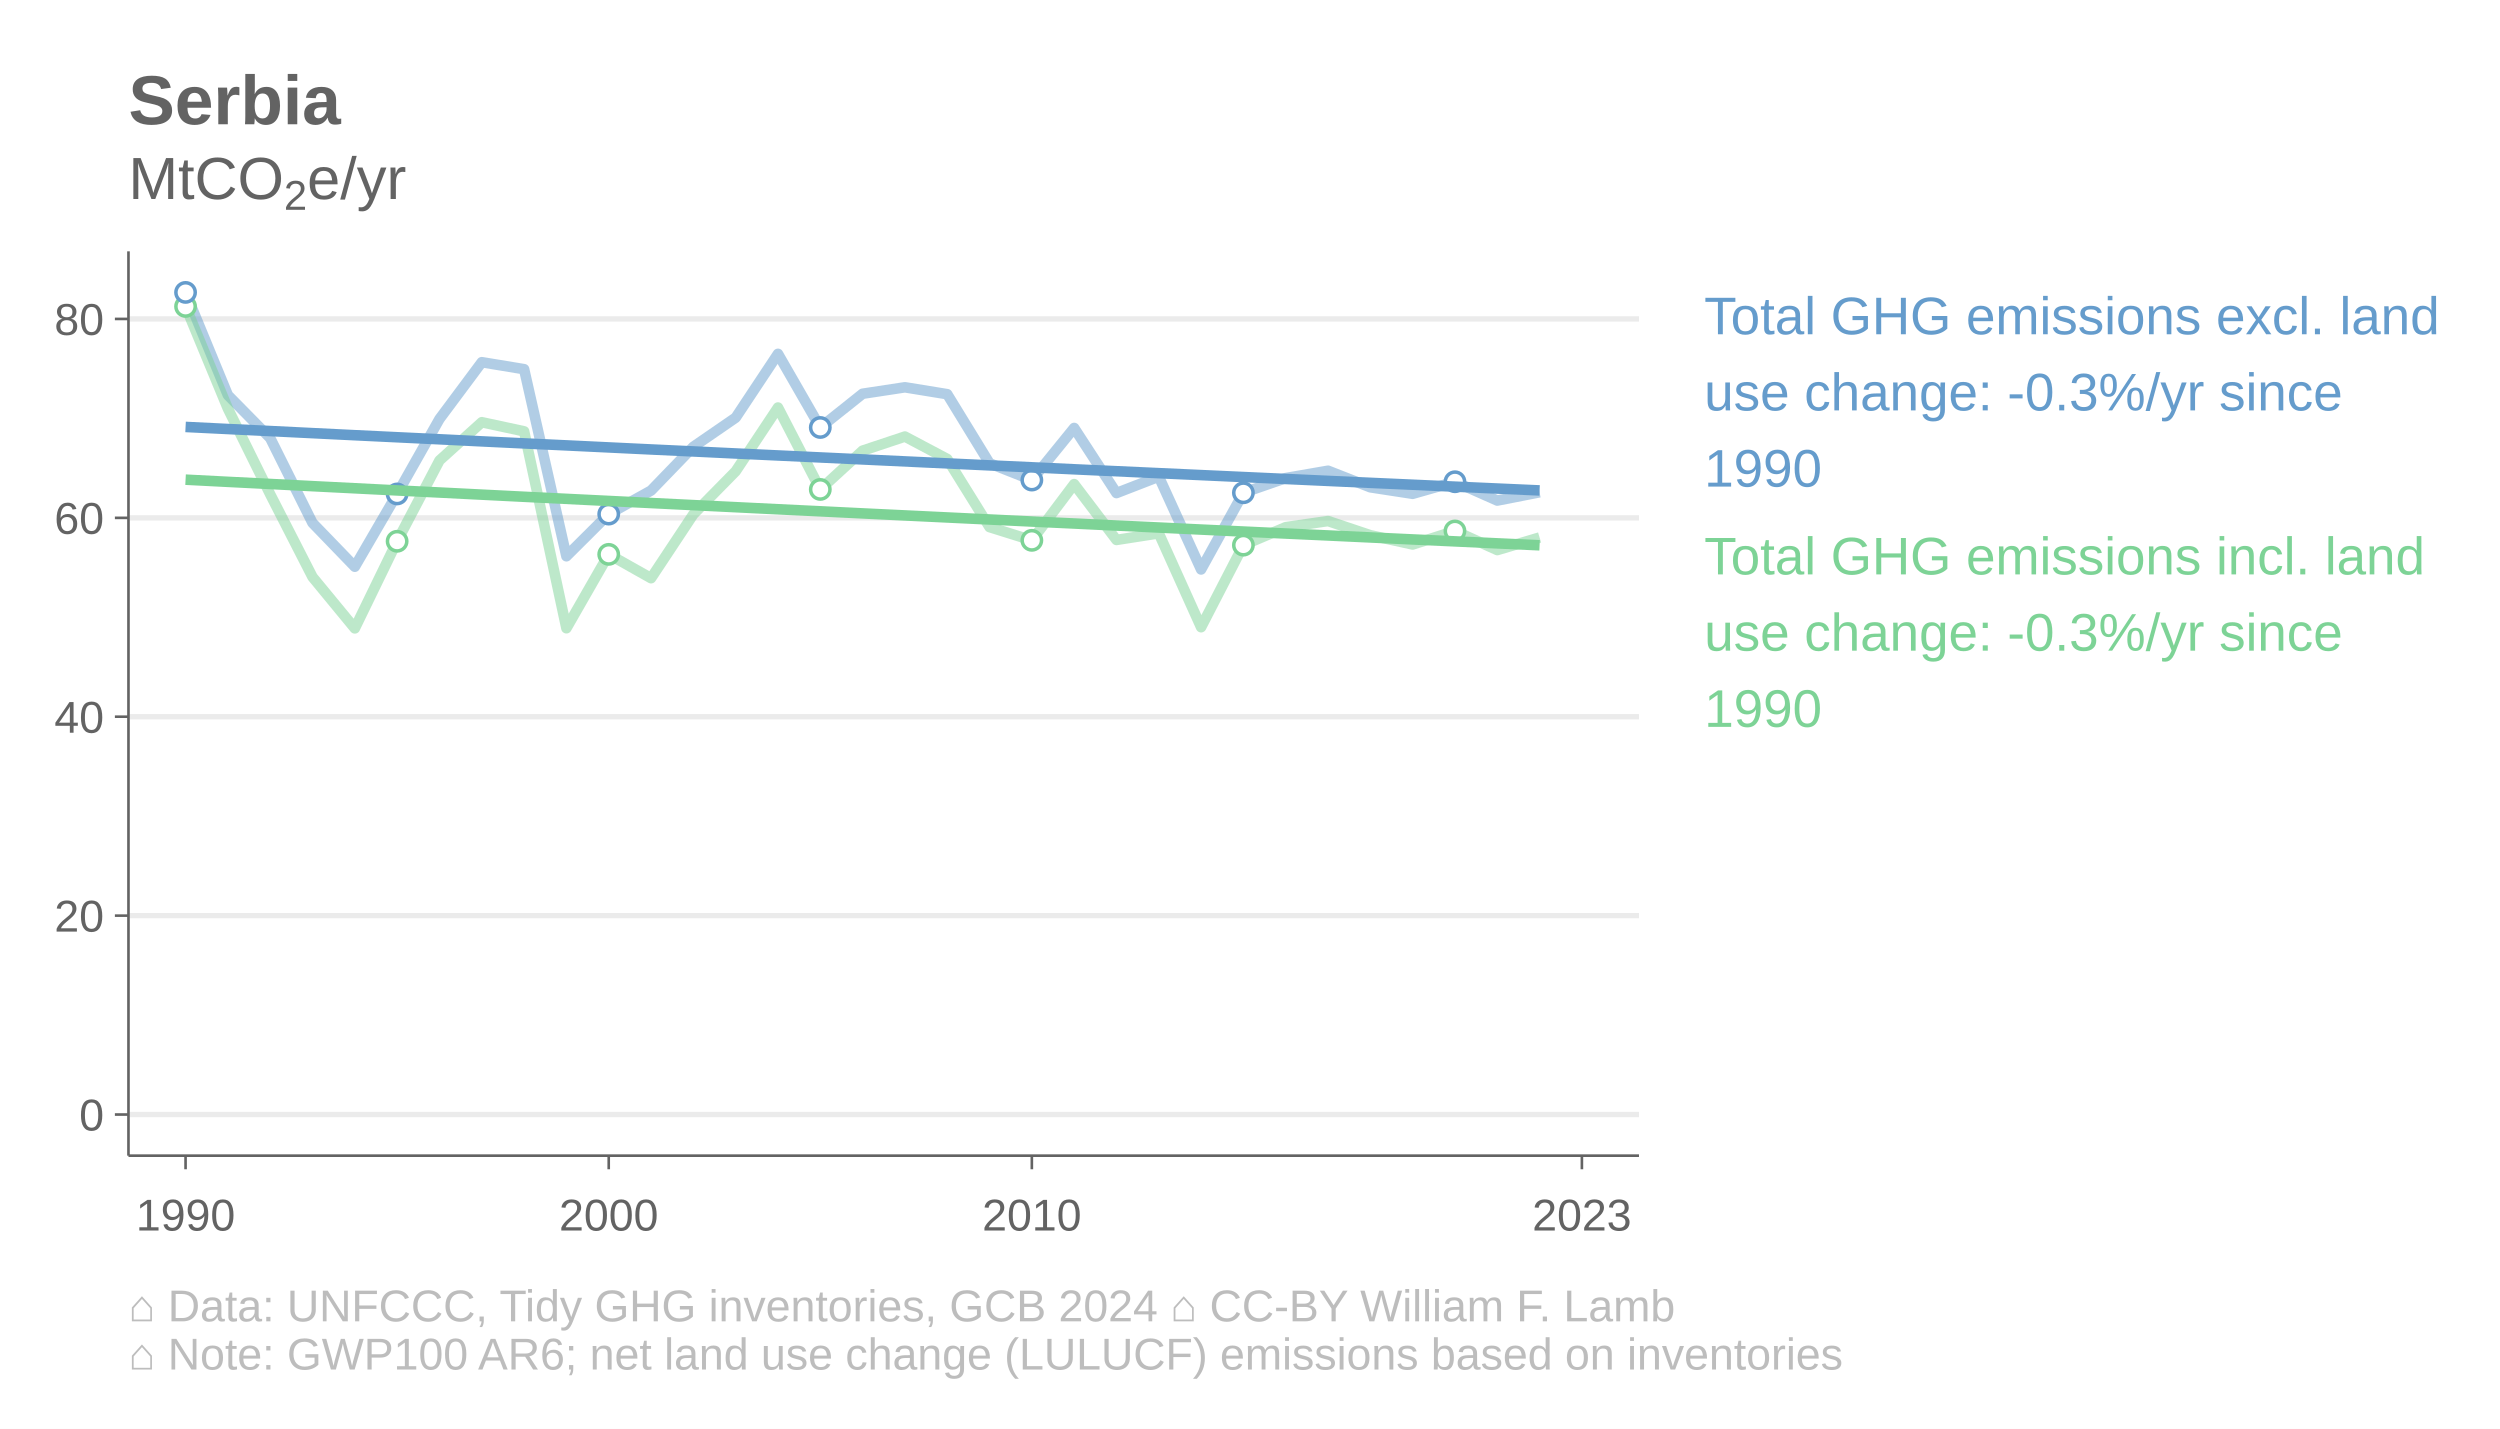
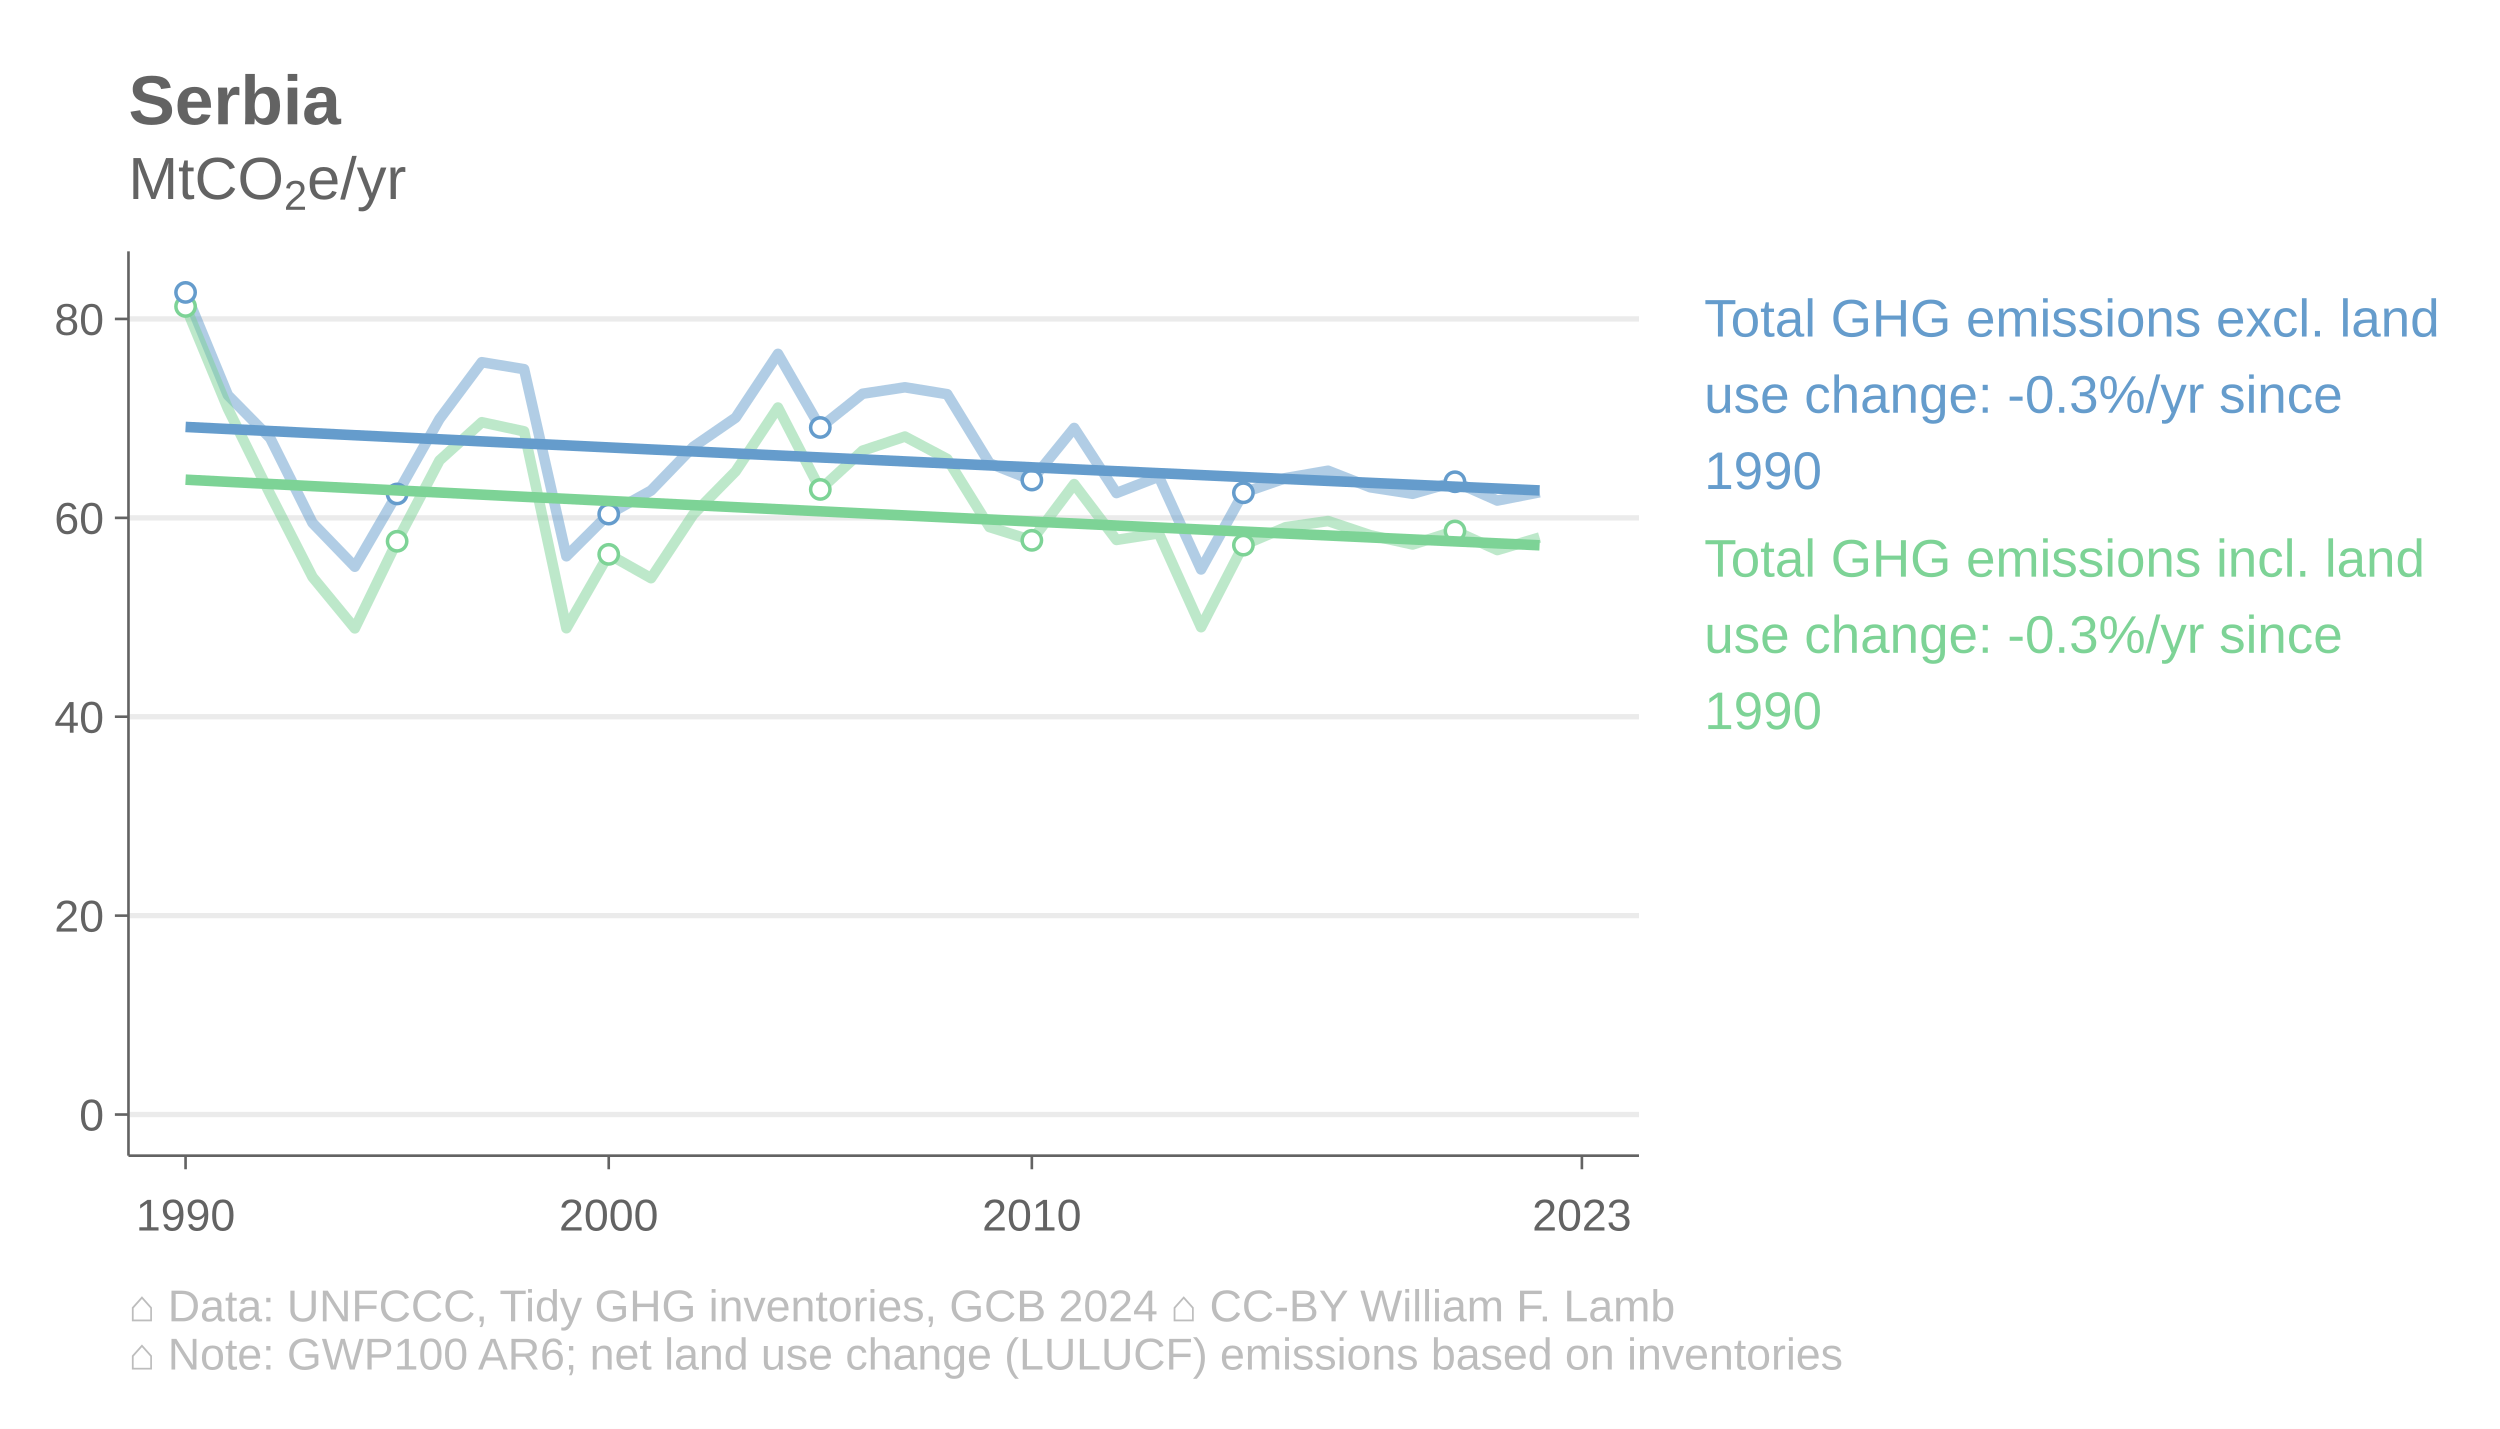
<svg xmlns="http://www.w3.org/2000/svg" class="svglite" width="504.00pt" height="288.00pt" viewBox="0 0 504.00 288.00">
  <defs>
    <style type="text/css">
    .svglite line, .svglite polyline, .svglite polygon, .svglite path, .svglite rect, .svglite circle {
      fill: none;
      stroke: #000000;
      stroke-linecap: round;
      stroke-linejoin: round;
      stroke-miterlimit: 10.00;
    }
    .svglite text {
      white-space: pre;
    }
  </style>
  </defs>
  <rect width="100%" height="100%" style="stroke: none; fill: #FFFFFF;" />
  <defs>
    <clipPath id="cpMC4wMHw1MDQuMDB8MC4wMHwyODguMDA=">
      <rect x="0.00" y="0.00" width="504.00" height="288.00" />
    </clipPath>
  </defs>
  <g clip-path="url(#cpMC4wMHw1MDQuMDB8MC4wMHwyODguMDA=)">
    <rect x="0.00" y="0.00" width="504.00" height="288.00" style="stroke-width: 1.07; stroke: #FFFFFF; fill: #FFFFFF;" />
  </g>
  <defs>
    <clipPath id="cpMjUuOTB8NDk4LjUyfDUwLjY3fDIzMi45OA==">
      <rect x="25.90" y="50.67" width="472.62" height="182.31" />
    </clipPath>
  </defs>
  <g clip-path="url(#cpMjUuOTB8NDk4LjUyfDUwLjY3fDIzMi45OA==)">
</g>
  <g clip-path="url(#cpMC4wMHw1MDQuMDB8MC4wMHwyODguMDA=)">
</g>
  <defs>
    <clipPath id="cpNS40OHwzMzUuOTB8NS40OHwyODIuNTI=">
      <rect x="5.48" y="5.48" width="330.42" height="277.04" />
    </clipPath>
  </defs>
  <g clip-path="url(#cpNS40OHwzMzUuOTB8NS40OHwyODIuNTI=)">
    <rect x="5.48" y="5.48" width="330.42" height="277.04" style="stroke-width: 1.07; stroke: #FFFFFF; fill: #FFFFFF;" />
  </g>
  <g clip-path="url(#cpMC4wMHw1MDQuMDB8MC4wMHwyODguMDA=)">
</g>
  <defs>
    <clipPath id="cpMzM1LjkwfDQ5OC41Mnw1LjQ4fDI4Mi41Mg==">
      <rect x="335.90" y="5.48" width="162.62" height="277.04" />
    </clipPath>
  </defs>
  <g clip-path="url(#cpMzM1LjkwfDQ5OC41Mnw1LjQ4fDI4Mi41Mg==)">
    <rect x="335.90" y="5.48" width="162.62" height="277.04" style="stroke-width: 1.07; stroke: #FFFFFF; fill: #FFFFFF;" />
  </g>
  <g clip-path="url(#cpMC4wMHw1MDQuMDB8MC4wMHwyODguMDA=)">
</g>
  <defs>
    <clipPath id="cpMjUuOTB8MzMwLjQyfDUwLjY3fDIzMi45OA==">
      <rect x="25.90" y="50.67" width="304.53" height="182.31" />
    </clipPath>
  </defs>
  <g clip-path="url(#cpMjUuOTB8MzMwLjQyfDUwLjY3fDIzMi45OA==)">
    <polyline points="25.90,224.69 330.42,224.69 " style="stroke-width: 1.07; stroke: #EBEBEB; stroke-linecap: butt;" />
    <polyline points="25.90,184.59 330.42,184.59 " style="stroke-width: 1.07; stroke: #EBEBEB; stroke-linecap: butt;" />
    <polyline points="25.90,144.49 330.42,144.49 " style="stroke-width: 1.07; stroke: #EBEBEB; stroke-linecap: butt;" />
    <polyline points="25.90,104.40 330.42,104.40 " style="stroke-width: 1.07; stroke: #EBEBEB; stroke-linecap: butt;" />
    <polyline points="25.90,64.30 330.42,64.30 " style="stroke-width: 1.07; stroke: #EBEBEB; stroke-linecap: butt;" />
    <polyline points="37.41,58.95 45.94,79.66 54.47,88.32 63.00,105.42 71.53,114.25 80.06,99.58 88.60,84.47 97.13,73.02 105.66,74.43 114.19,112.14 122.72,103.64 131.25,98.90 139.78,90.07 148.31,84.20 156.84,71.34 165.37,86.18 173.90,79.38 182.43,78.08 190.96,79.47 199.49,93.40 208.02,96.78 216.55,86.28 225.08,99.40 233.61,96.09 242.14,114.80 250.67,99.34 259.20,96.38 267.73,94.90 276.26,98.24 284.79,99.55 293.32,97.12 301.85,100.91 310.38,99.24 " style="stroke-width: 2.13; stroke: #659CCC; stroke-opacity: 0.50; stroke-linecap: butt;" />
    <polyline points="37.41,61.78 45.94,82.37 54.47,99.65 63.00,116.32 71.53,126.68 80.06,109.12 88.60,92.83 97.13,85.12 105.66,86.96 114.19,126.65 122.72,111.76 131.25,116.56 139.78,103.69 148.31,95.01 156.84,82.16 165.37,98.67 173.90,90.85 182.43,88.01 190.96,92.53 199.49,106.26 208.02,108.93 216.55,97.60 225.08,108.85 233.61,107.52 242.14,126.44 250.67,109.90 259.20,106.28 267.73,105.04 276.26,107.90 284.79,109.77 293.32,107.04 301.85,110.89 310.38,108.36 " style="stroke-width: 2.13; stroke: #7DD396; stroke-opacity: 0.50; stroke-linecap: butt;" />
    <circle cx="37.41" cy="61.78" r="1.95" style="stroke-width: 0.71; stroke: #7DD396; fill: #FFFFFF;" />
    <circle cx="80.06" cy="109.12" r="1.95" style="stroke-width: 0.71; stroke: #7DD396; fill: #FFFFFF;" />
    <circle cx="122.72" cy="111.76" r="1.95" style="stroke-width: 0.71; stroke: #7DD396; fill: #FFFFFF;" />
    <circle cx="165.37" cy="98.67" r="1.95" style="stroke-width: 0.71; stroke: #7DD396; fill: #FFFFFF;" />
    <circle cx="208.02" cy="108.93" r="1.95" style="stroke-width: 0.71; stroke: #7DD396; fill: #FFFFFF;" />
    <circle cx="250.67" cy="109.90" r="1.95" style="stroke-width: 0.71; stroke: #7DD396; fill: #FFFFFF;" />
    <circle cx="293.32" cy="107.04" r="1.95" style="stroke-width: 0.71; stroke: #7DD396; fill: #FFFFFF;" />
    <circle cx="37.41" cy="58.95" r="1.95" style="stroke-width: 0.71; stroke: #659CCC; fill: #FFFFFF;" />
    <circle cx="80.06" cy="99.58" r="1.95" style="stroke-width: 0.71; stroke: #659CCC; fill: #FFFFFF;" />
    <circle cx="122.72" cy="103.64" r="1.95" style="stroke-width: 0.71; stroke: #659CCC; fill: #FFFFFF;" />
    <circle cx="165.37" cy="86.18" r="1.95" style="stroke-width: 0.71; stroke: #659CCC; fill: #FFFFFF;" />
    <circle cx="208.02" cy="96.78" r="1.95" style="stroke-width: 0.71; stroke: #659CCC; fill: #FFFFFF;" />
    <circle cx="250.67" cy="99.34" r="1.95" style="stroke-width: 0.71; stroke: #659CCC; fill: #FFFFFF;" />
    <circle cx="293.32" cy="97.12" r="1.95" style="stroke-width: 0.71; stroke: #659CCC; fill: #FFFFFF;" />
    <polyline points="37.41,86.07 45.94,86.49 54.47,86.90 63.00,87.32 71.53,87.74 80.06,88.15 88.60,88.56 97.13,88.98 105.66,89.39 114.19,89.79 122.72,90.20 131.25,90.61 139.78,91.01 148.31,91.42 156.84,91.82 165.37,92.22 173.90,92.62 182.43,93.02 190.96,93.42 199.49,93.82 208.02,94.21 216.55,94.61 225.08,95.00 233.61,95.39 242.14,95.78 250.67,96.17 259.20,96.56 267.73,96.95 276.26,97.34 284.79,97.72 293.32,98.11 301.85,98.49 310.38,98.87 " style="stroke-width: 2.13; stroke: #659CCC; stroke-linecap: butt;" />
    <polyline points="37.41,96.70 45.94,97.14 54.47,97.57 63.00,98.01 71.53,98.44 80.06,98.87 88.60,99.29 97.13,99.72 105.66,100.15 114.19,100.57 122.72,100.99 131.25,101.41 139.78,101.83 148.31,102.25 156.84,102.67 165.37,103.08 173.90,103.50 182.43,103.91 190.96,104.32 199.49,104.73 208.02,105.14 216.55,105.54 225.08,105.95 233.61,106.35 242.14,106.76 250.67,107.16 259.20,107.56 267.73,107.95 276.26,108.35 284.79,108.75 293.32,109.14 301.85,109.54 310.38,109.93 " style="stroke-width: 2.13; stroke: #7DD396; stroke-linecap: butt;" />
  </g>
  <g clip-path="url(#cpMC4wMHw1MDQuMDB8MC4wMHwyODguMDA=)">
    <polyline points="25.90,232.98 25.90,50.67 " style="stroke-width: 0.53; stroke: #636363; stroke-linecap: butt;" />
    <text x="20.97" y="227.91" text-anchor="end" style="font-size: 9.00px;fill: #636363; font-family: &quot;Arial&quot;;" textLength="5.00px" lengthAdjust="spacingAndGlyphs">0</text>
    <text x="20.97" y="187.81" text-anchor="end" style="font-size: 9.00px;fill: #636363; font-family: &quot;Arial&quot;;" textLength="10.01px" lengthAdjust="spacingAndGlyphs">20</text>
    <text x="20.97" y="147.72" text-anchor="end" style="font-size: 9.00px;fill: #636363; font-family: &quot;Arial&quot;;" textLength="10.01px" lengthAdjust="spacingAndGlyphs">40</text>
    <text x="20.97" y="107.62" text-anchor="end" style="font-size: 9.00px;fill: #636363; font-family: &quot;Arial&quot;;" textLength="10.01px" lengthAdjust="spacingAndGlyphs">60</text>
    <text x="20.97" y="67.52" text-anchor="end" style="font-size: 9.00px;fill: #636363; font-family: &quot;Arial&quot;;" textLength="10.01px" lengthAdjust="spacingAndGlyphs">80</text>
    <polyline points="23.16,224.69 25.90,224.69 " style="stroke-width: 0.53; stroke: #636363; stroke-linecap: butt;" />
    <polyline points="23.16,184.59 25.90,184.59 " style="stroke-width: 0.53; stroke: #636363; stroke-linecap: butt;" />
    <polyline points="23.16,144.49 25.90,144.49 " style="stroke-width: 0.53; stroke: #636363; stroke-linecap: butt;" />
    <polyline points="23.16,104.40 25.90,104.40 " style="stroke-width: 0.53; stroke: #636363; stroke-linecap: butt;" />
    <polyline points="23.16,64.30 25.90,64.30 " style="stroke-width: 0.53; stroke: #636363; stroke-linecap: butt;" />
    <polyline points="25.90,232.98 330.42,232.98 " style="stroke-width: 0.53; stroke: #636363; stroke-linecap: butt;" />
    <polyline points="37.41,235.72 37.41,232.98 " style="stroke-width: 0.53; stroke: #636363; stroke-linecap: butt;" />
    <polyline points="122.72,235.72 122.72,232.98 " style="stroke-width: 0.53; stroke: #636363; stroke-linecap: butt;" />
    <polyline points="208.02,235.72 208.02,232.98 " style="stroke-width: 0.53; stroke: #636363; stroke-linecap: butt;" />
    <polyline points="318.91,235.72 318.91,232.98 " style="stroke-width: 0.53; stroke: #636363; stroke-linecap: butt;" />
    <text x="37.41" y="248.08" text-anchor="middle" style="font-size: 9.00px;fill: #636363; font-family: &quot;Arial&quot;;" textLength="20.02px" lengthAdjust="spacingAndGlyphs">1990</text>
    <text x="122.72" y="248.08" text-anchor="middle" style="font-size: 9.00px;fill: #636363; font-family: &quot;Arial&quot;;" textLength="20.02px" lengthAdjust="spacingAndGlyphs">2000</text>
    <text x="208.02" y="248.08" text-anchor="middle" style="font-size: 9.00px;fill: #636363; font-family: &quot;Arial&quot;;" textLength="20.02px" lengthAdjust="spacingAndGlyphs">2010</text>
    <text x="318.91" y="248.08" text-anchor="middle" style="font-size: 9.00px;fill: #636363; font-family: &quot;Arial&quot;;" textLength="20.02px" lengthAdjust="spacingAndGlyphs">2023</text>
    <text x="25.90" y="40.12" style="font-size: 12.00px;fill: #636363; font-family: &quot;Arial&quot;;" textLength="31.34px" lengthAdjust="spacingAndGlyphs">MtCO</text>
    <text x="57.24" y="42.30" style="font-size: 8.40px;fill: #636363; font-family: &quot;Arial&quot;;" textLength="4.67px" lengthAdjust="spacingAndGlyphs">2</text>
    <text x="61.91" y="40.12" style="font-size: 12.00px;fill: #636363; font-family: &quot;Arial&quot;;" textLength="20.01px" lengthAdjust="spacingAndGlyphs">e/yr</text>
    <text x="25.90" y="25.05" style="font-size: 14.00px; font-weight: bold;fill: #636363; font-family: &quot;Arial&quot;;" textLength="42.79px" lengthAdjust="spacingAndGlyphs">Serbia</text>
    <text x="25.90" y="266.38" style="font-size: 9.00px;fill: #BDBDBD; font-family: &quot;Arial&quot;;" textLength="321.75px" lengthAdjust="spacingAndGlyphs">⌂ Data: UNFCCC, Tidy GHG inventories, GCB 2024   ⌂ CC-BY William F. Lamb  </text>
    <text x="25.90" y="276.10" style="font-size: 9.00px;fill: #BDBDBD; font-family: &quot;Arial&quot;;" textLength="345.55px" lengthAdjust="spacingAndGlyphs">⌂ Note: GWP100 AR6; net land use change (LULUCF) emissions based on inventories</text>
  </g>
  <defs>
    <clipPath id="cpMzM4LjY0fDQ5OC41Mnw1MC42N3wyMzIuOTg=">
      <rect x="338.64" y="50.67" width="159.88" height="182.31" />
    </clipPath>
  </defs>
  <g clip-path="url(#cpMzM4LjY0fDQ5OC41Mnw1MC42N3wyMzIuOTg=)">
-     <text x="343.57" y="67.38" style="font-size: 10.67px;fill: #659CCC; font-family: &quot;Arial&quot;;" textLength="148.05px" lengthAdjust="spacingAndGlyphs">Total GHG emissions excl. land</text>
-     <text x="343.57" y="82.74" style="font-size: 10.67px;fill: #659CCC; font-family: &quot;Arial&quot;;" textLength="128.52px" lengthAdjust="spacingAndGlyphs">use change: -0.3%/yr since</text>
-     <text x="343.57" y="98.10" style="font-size: 10.67px;fill: #659CCC; font-family: &quot;Arial&quot;;" textLength="23.70px" lengthAdjust="spacingAndGlyphs">1990</text>
-     <text x="343.58" y="115.80" style="font-size: 10.67px;fill: #7DD396; font-family: &quot;Arial&quot;;" textLength="145.09px" lengthAdjust="spacingAndGlyphs">Total GHG emissions incl. land</text>
-     <text x="343.58" y="131.17" style="font-size: 10.67px;fill: #7DD396; font-family: &quot;Arial&quot;;" textLength="128.52px" lengthAdjust="spacingAndGlyphs">use change: -0.3%/yr since</text>
-     <text x="343.58" y="146.53" style="font-size: 10.67px;fill: #7DD396; font-family: &quot;Arial&quot;;" textLength="23.70px" lengthAdjust="spacingAndGlyphs">1990</text>
+     <text x="343.57" y="67.85" style="font-size: 10.67px;fill: #659CCC; font-family: &quot;Arial&quot;;" textLength="148.05px" lengthAdjust="spacingAndGlyphs">Total GHG emissions excl. land</text>
+     <text x="343.57" y="83.21" style="font-size: 10.67px;fill: #659CCC; font-family: &quot;Arial&quot;;" textLength="128.52px" lengthAdjust="spacingAndGlyphs">use change: -0.3%/yr since</text>
+     <text x="343.57" y="98.58" style="font-size: 10.67px;fill: #659CCC; font-family: &quot;Arial&quot;;" textLength="23.70px" lengthAdjust="spacingAndGlyphs">1990</text>
+     <text x="343.58" y="116.25" style="font-size: 10.67px;fill: #7DD396; font-family: &quot;Arial&quot;;" textLength="145.09px" lengthAdjust="spacingAndGlyphs">Total GHG emissions incl. land</text>
+     <text x="343.58" y="131.61" style="font-size: 10.67px;fill: #7DD396; font-family: &quot;Arial&quot;;" textLength="128.52px" lengthAdjust="spacingAndGlyphs">use change: -0.3%/yr since</text>
+     <text x="343.58" y="146.98" style="font-size: 10.67px;fill: #7DD396; font-family: &quot;Arial&quot;;" textLength="23.70px" lengthAdjust="spacingAndGlyphs">1990</text>
  </g>
  <g clip-path="url(#cpMC4wMHw1MDQuMDB8MC4wMHwyODguMDA=)">
</g>
</svg>
